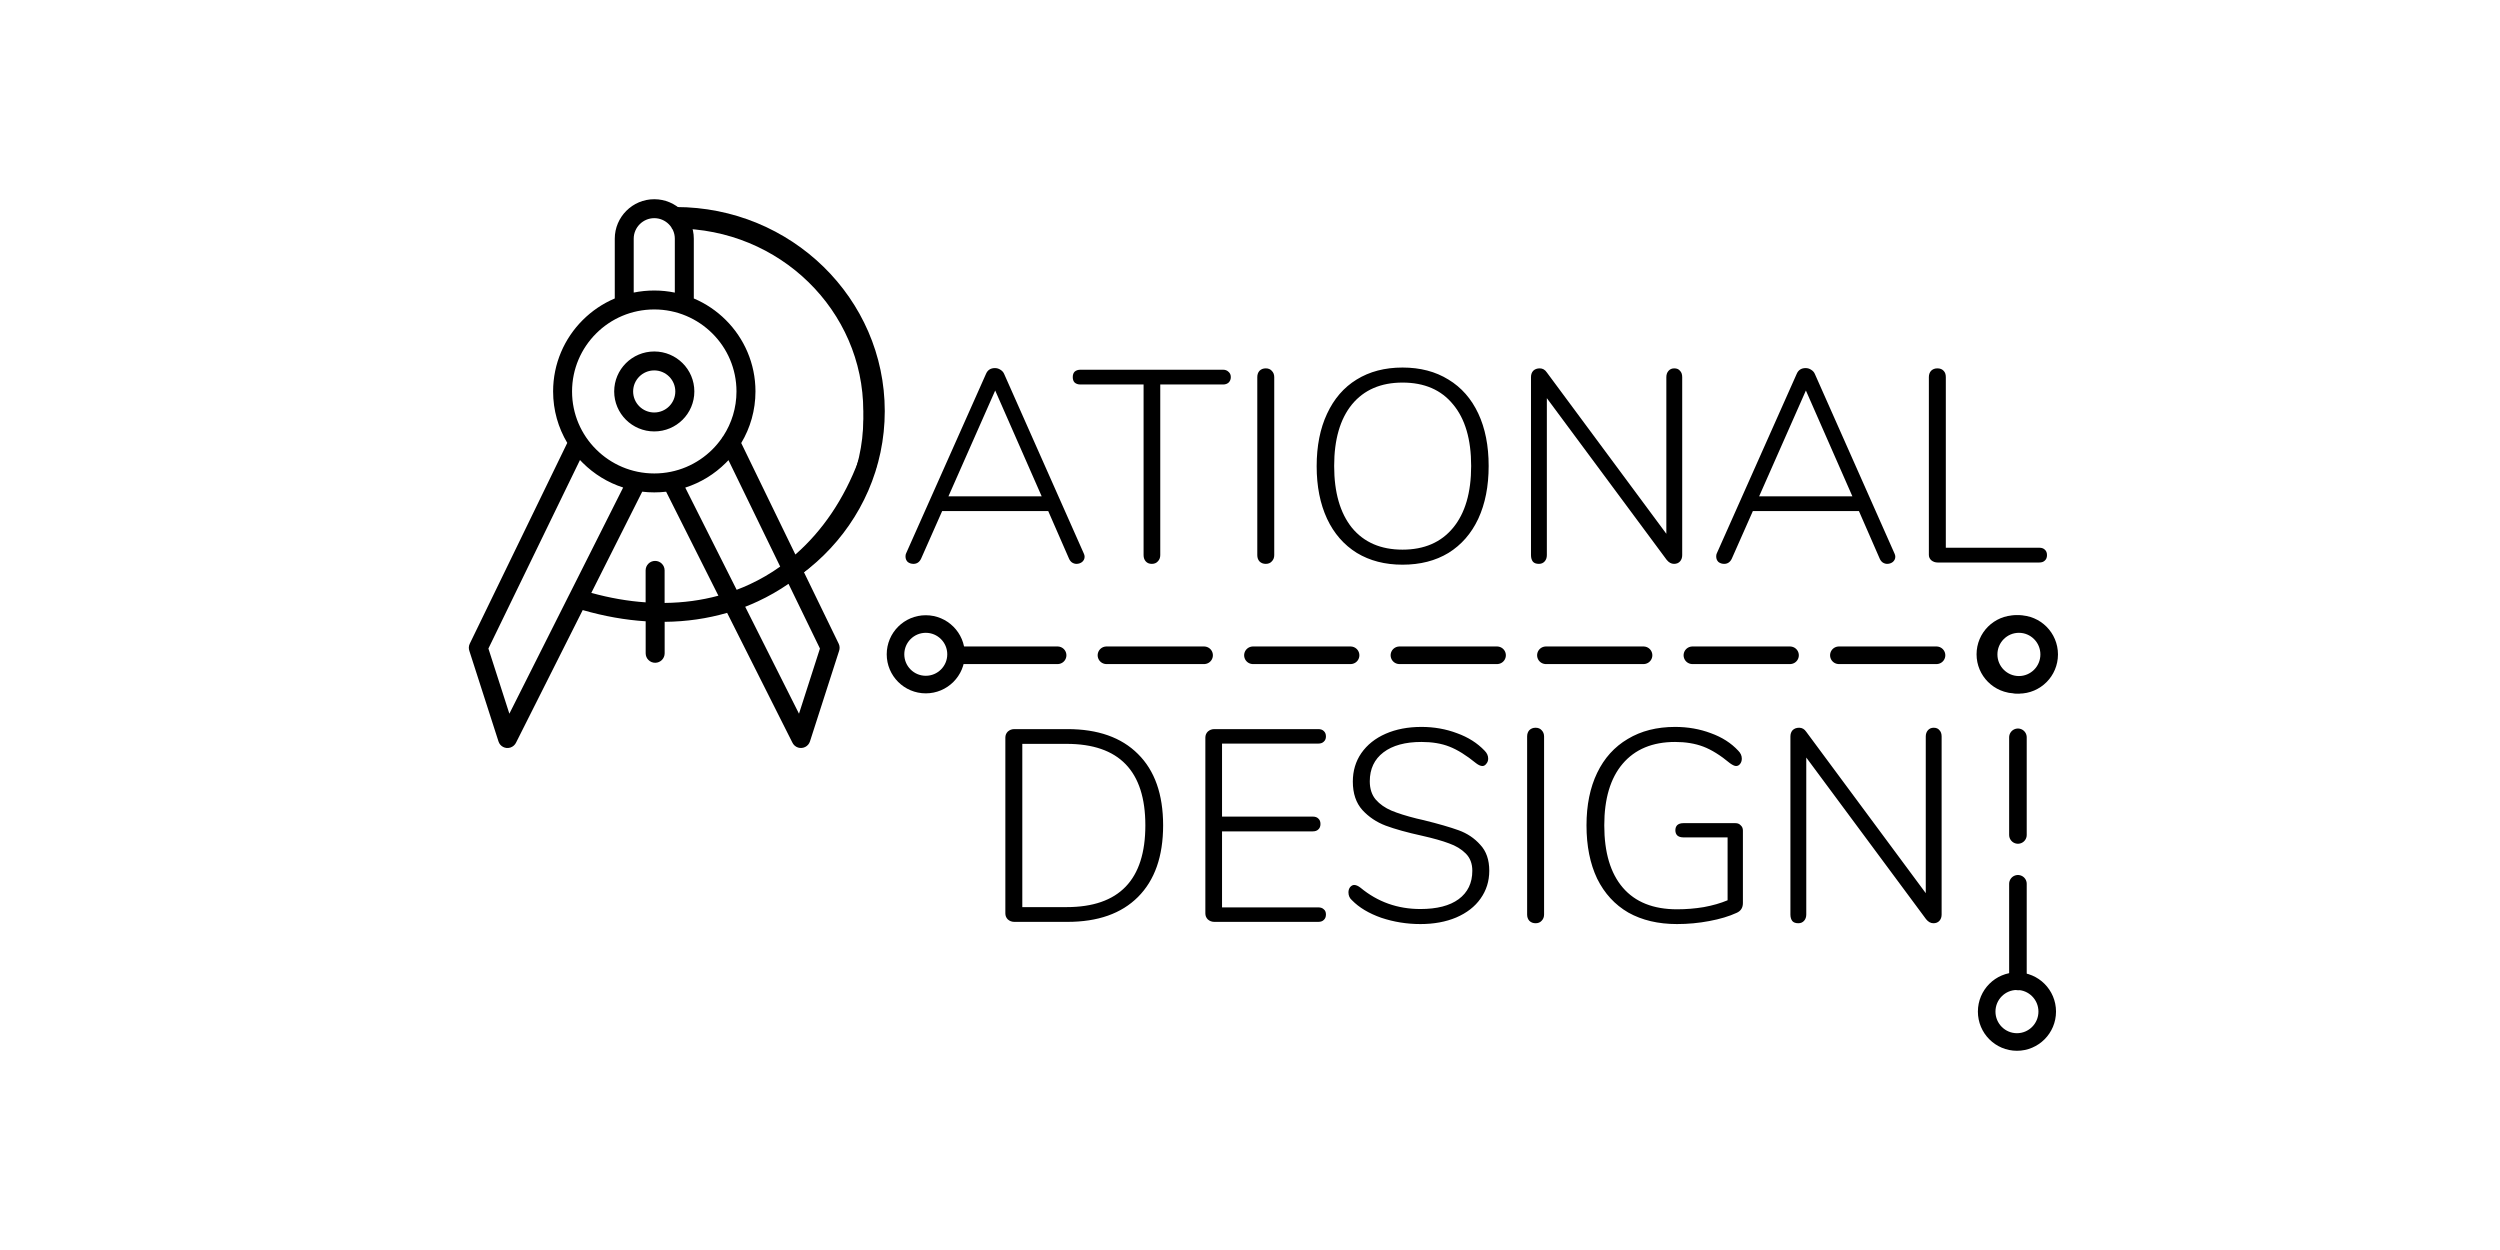
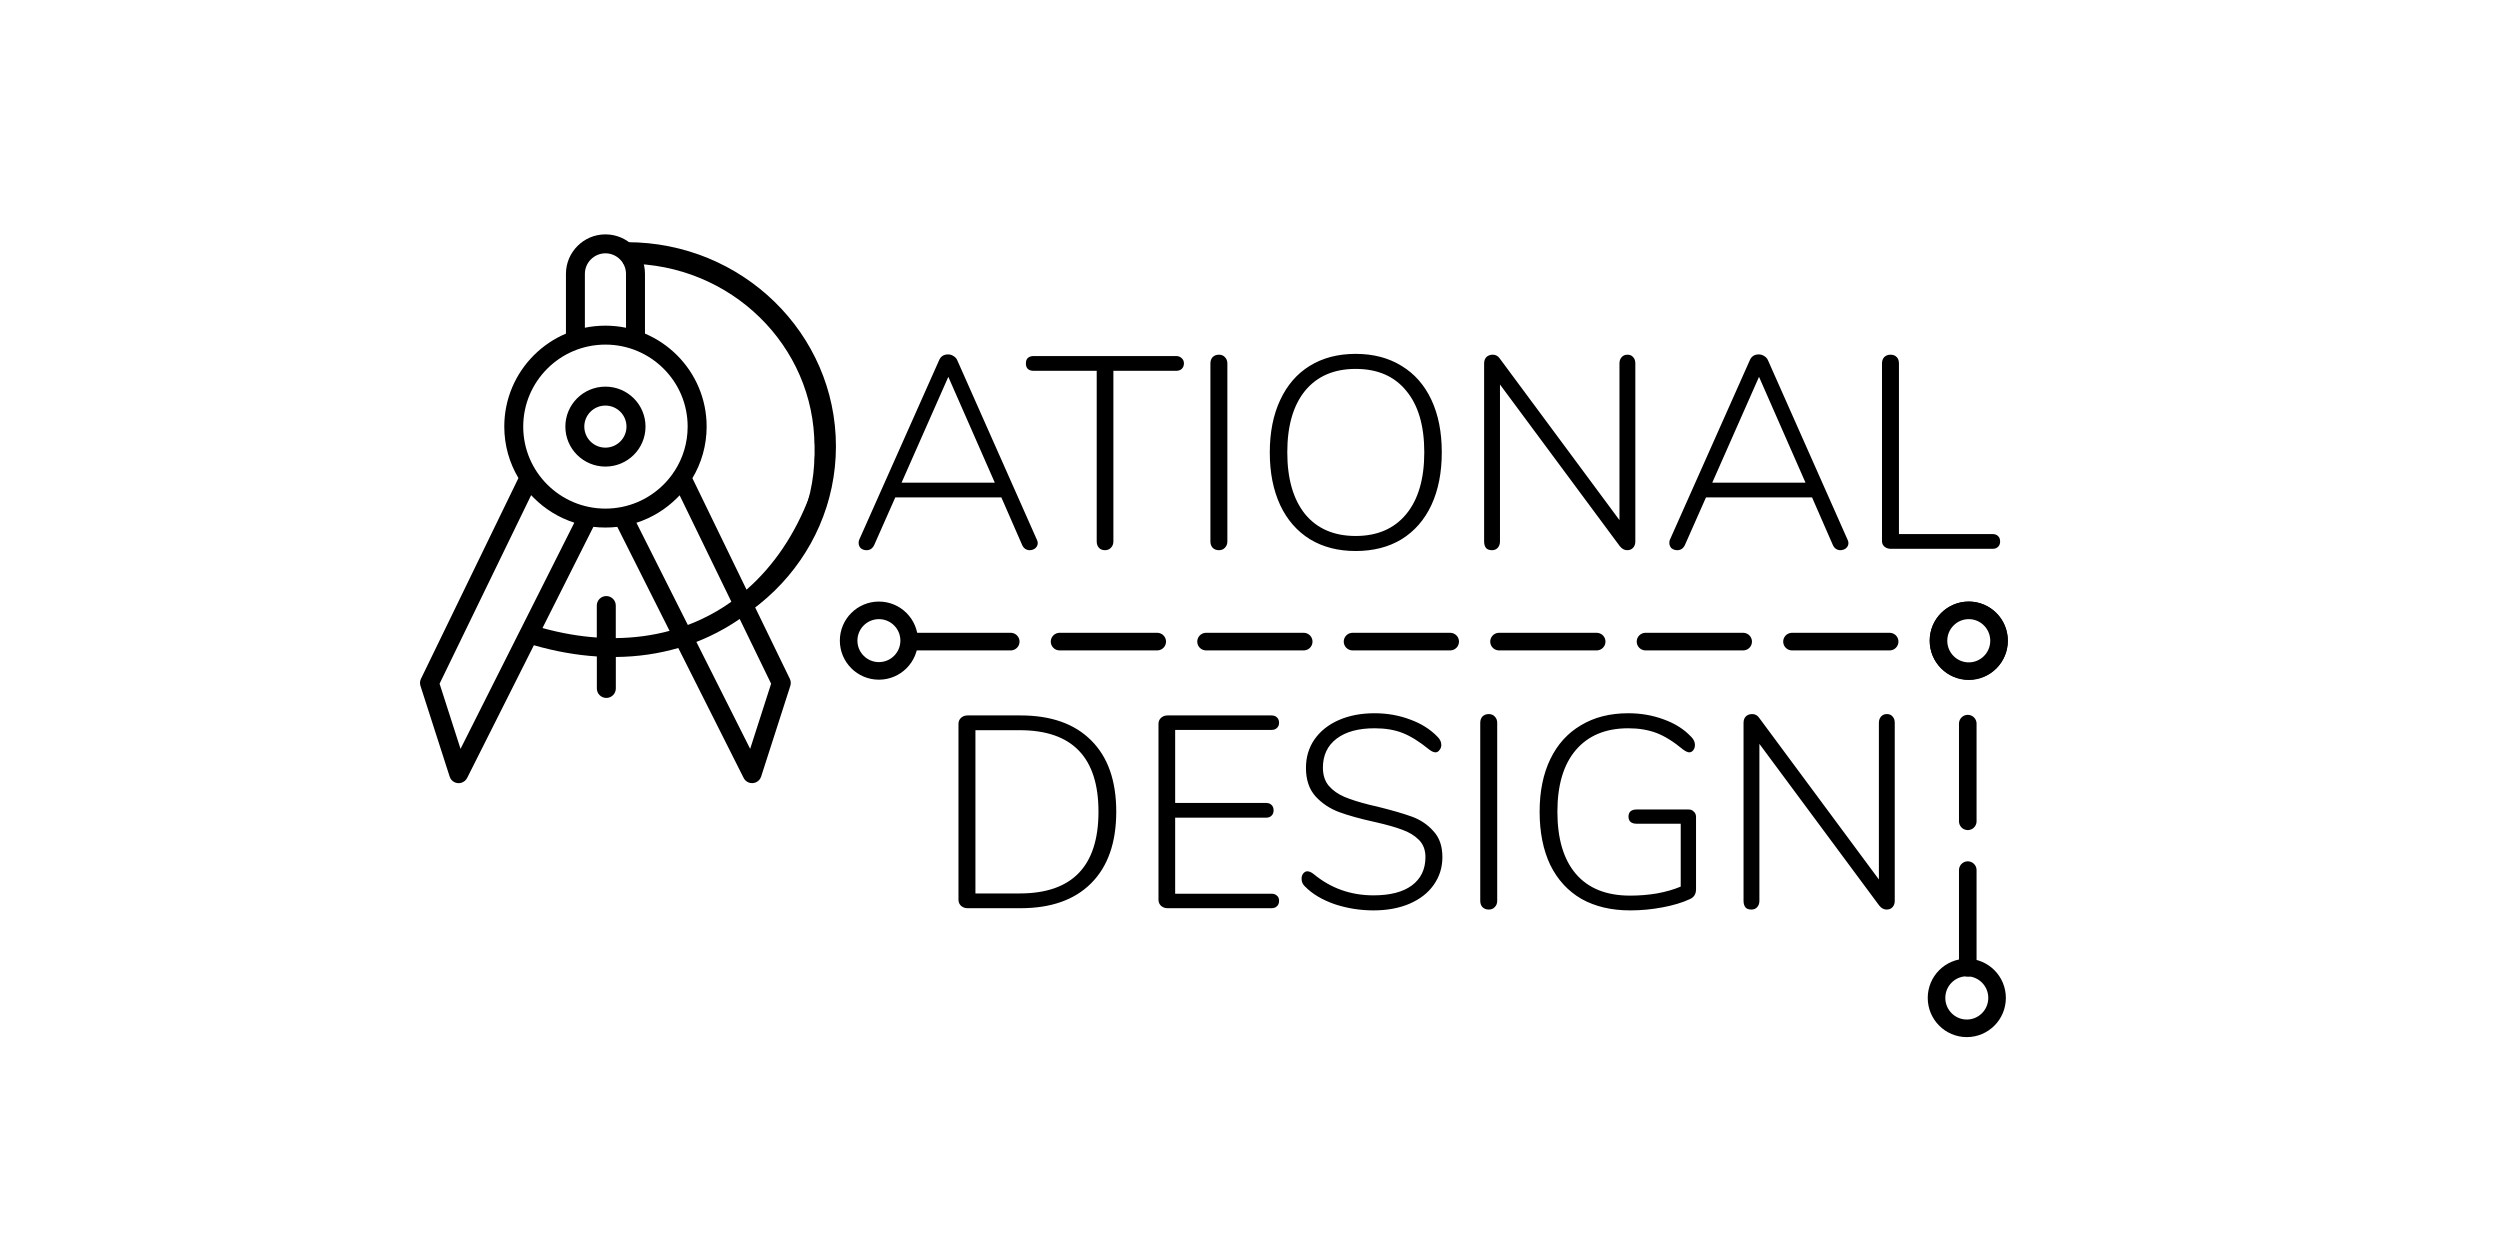
<svg xmlns="http://www.w3.org/2000/svg" width="1280" height="640" viewBox="0 0 1280 640" fill="none">
  <rect width="1280" height="640" fill="white" />
-   <path d="M447.5 210.5C447.5 265.054 402.18 309.5 346 309.5C289.82 309.5 244.5 265.054 244.5 210.5C244.5 155.946 289.82 111.5 346 111.5C402.18 111.5 447.5 155.946 447.5 210.5Z" stroke="black" stroke-width="11" />
-   <rect x="239" y="102" width="105" height="213" fill="white" />
-   <path d="M437.5 214.5C437.5 265.422 391.402 307.5 333.5 307.5C275.598 307.5 229.5 265.422 229.5 214.5C229.5 163.578 275.598 121.5 333.5 121.5C391.402 121.5 437.5 163.578 437.5 214.5Z" fill="white" stroke="white" stroke-width="9" />
-   <path d="M334.985 148.742C338.584 148.742 342.115 149.108 345.508 149.817V122.192C345.508 119.311 344.316 116.681 342.413 114.783C340.51 112.885 337.873 111.696 334.985 111.696C332.096 111.696 329.459 112.885 327.556 114.783C325.653 116.681 324.461 119.311 324.461 122.192V149.794C327.854 149.108 331.362 148.742 334.985 148.742ZM330.56 292.032C330.56 289.356 332.738 287.184 335.42 287.184C338.103 287.184 340.281 289.356 340.281 292.032V308.702C349.91 308.611 359.104 307.353 367.816 304.998L341.06 251.761C339.066 251.99 337.025 252.105 334.985 252.105C332.898 252.105 330.835 251.99 328.817 251.739L302.75 303.557C312.287 306.187 321.572 307.788 330.56 308.405V292.032ZM340.304 318.376V334.497C340.304 337.173 338.126 339.345 335.443 339.345C332.761 339.345 330.583 337.173 330.583 334.497V318.101C320.174 317.438 309.398 315.54 298.348 312.361L264.279 380.096C263.728 381.308 262.697 382.291 261.321 382.748C258.776 383.572 256.025 382.177 255.223 379.616L240.32 333.285C239.908 332.096 239.93 330.77 240.527 329.558L290.438 226.767C285.83 219.038 283.193 210.028 283.193 200.4C283.193 186.131 288.994 173.21 298.371 163.858C303.048 159.192 308.596 155.419 314.763 152.812V122.192C314.763 116.635 317.033 111.582 320.701 107.923C324.347 104.264 329.413 102 334.985 102C340.556 102 345.623 104.264 349.291 107.923C352.959 111.582 355.229 116.635 355.229 122.192V152.812C361.396 155.419 366.944 159.192 371.622 163.858C380.999 173.21 386.799 186.131 386.799 200.4C386.799 210.051 384.14 219.106 379.508 226.836L407.227 283.914C421.052 271.839 432.125 255.603 439.599 235.777C440.539 233.284 443.336 232.004 445.835 232.941C448.334 233.879 449.618 236.669 448.678 239.161C440.264 261.503 427.563 279.66 411.606 292.924L429.397 329.558C429.993 330.77 430.016 332.119 429.603 333.285L414.701 379.616C413.875 382.154 411.147 383.549 408.602 382.748C407.227 382.314 406.195 381.308 405.645 380.096L372.286 313.779C362.176 316.706 351.492 318.284 340.304 318.376ZM291.332 304.701C291.424 304.495 291.516 304.289 291.653 304.083L319.051 249.612C311.141 247.074 304.079 242.683 298.348 236.966C297.866 236.486 297.408 236.006 296.949 235.525L250.064 332.05L260.794 365.415L291.332 304.701ZM377.17 301.979C379.462 301.11 381.732 300.173 383.956 299.121C389.39 296.582 394.571 293.587 399.455 290.088L372.974 235.594C372.539 236.074 372.08 236.532 371.622 236.989C365.867 242.729 358.783 247.119 350.85 249.658L377.17 301.979ZM403.719 298.915C398.744 302.345 393.517 305.341 388.06 307.879C385.928 308.885 383.75 309.8 381.549 310.669L409.084 365.415L419.813 332.05L403.719 298.915ZM369.558 224.366C369.764 223.954 370.017 223.565 370.338 223.222C374.602 216.659 377.078 208.839 377.078 200.423C377.078 188.829 372.378 178.333 364.744 170.741C357.132 163.149 346.608 158.438 334.985 158.438C323.361 158.438 312.837 163.126 305.226 170.741C297.614 178.333 292.891 188.829 292.891 200.423C292.891 212.017 297.591 222.514 305.226 230.106C312.837 237.698 323.361 242.409 334.985 242.409C346.608 242.409 357.132 237.698 364.744 230.106C366.509 228.345 368.114 226.424 369.558 224.366ZM334.985 179.956C340.648 179.956 345.783 182.243 349.497 185.948C353.211 189.652 355.504 194.775 355.504 200.423C355.504 206.072 353.211 211.194 349.497 214.899C345.783 218.603 340.648 220.89 334.985 220.89C329.322 220.89 324.186 218.603 320.472 214.899C316.758 211.194 314.465 206.072 314.465 200.423C314.465 194.775 316.758 189.652 320.472 185.948C324.186 182.243 329.322 179.956 334.985 179.956ZM342.596 192.808C340.648 190.864 337.942 189.652 334.962 189.652C331.981 189.652 329.276 190.864 327.327 192.808C325.378 194.752 324.163 197.45 324.163 200.423C324.163 203.396 325.378 206.094 327.327 208.038C329.276 209.982 331.981 211.194 334.962 211.194C337.942 211.194 340.648 209.982 342.596 208.038C344.545 206.094 345.76 203.396 345.76 200.423C345.76 197.45 344.545 194.752 342.596 192.808Z" fill="black" />
-   <circle cx="474" cy="335" r="15.5" fill="white" stroke="black" stroke-width="9" />
-   <circle cx="1032" cy="335" r="15.5" fill="white" stroke="black" stroke-width="9" />
-   <line x1="491.5" y1="335.5" x2="1013.5" y2="335.5" stroke="black" stroke-width="9" stroke-linecap="round" stroke-linejoin="round" stroke-dasharray="50 25" />
-   <path d="M1032.68 502.365C1041.22 502.365 1048.18 509.321 1048.18 517.933C1048.18 526.545 1041.22 533.5 1032.68 533.5C1024.13 533.5 1017.18 526.545 1017.18 517.933C1017.18 509.321 1024.13 502.365 1032.68 502.365Z" fill="white" stroke="black" stroke-width="9" />
-   <path d="M1033.68 319.5C1042.23 319.5 1049.18 326.455 1049.18 335.067C1049.18 343.679 1042.23 350.635 1033.68 350.635C1025.14 350.635 1018.18 343.679 1018.18 335.067C1018.18 326.455 1025.14 319.5 1033.68 319.5Z" fill="white" stroke="black" stroke-width="9" />
-   <line x1="1033.18" y1="502.5" x2="1033.18" y2="353.5" stroke="black" stroke-width="9" stroke-linecap="round" stroke-linejoin="round" stroke-dasharray="50 25" />
-   <path d="M554.9 283.38C555.18 283.94 555.32 284.5 555.32 285.06C555.32 286.087 554.9 286.973 554.06 287.72C553.22 288.373 552.24 288.7 551.12 288.7C550.373 288.7 549.627 288.467 548.88 288C548.227 287.533 547.713 286.88 547.34 286.04L536.7 261.68H482.38L471.6 286.04C470.76 287.813 469.453 288.7 467.68 288.7C466.56 288.7 465.58 288.373 464.74 287.72C463.993 286.973 463.62 286.04 463.62 284.92C463.62 284.267 463.713 283.753 463.9 283.38L504.78 191.54C505.62 189.487 507.16 188.46 509.4 188.46C510.427 188.46 511.36 188.74 512.2 189.3C513.133 189.86 513.787 190.607 514.16 191.54L554.9 283.38ZM485.6 254.12H533.34L509.54 199.94L485.6 254.12ZM589.714 288.7C588.407 288.7 587.381 288.28 586.634 287.44C585.887 286.6 585.514 285.527 585.514 284.22V196.86H553.174C551.961 196.86 550.981 196.533 550.234 195.88C549.581 195.227 549.254 194.293 549.254 193.08C549.254 191.867 549.581 190.933 550.234 190.28C550.981 189.627 551.961 189.3 553.174 189.3H626.254C627.374 189.3 628.307 189.673 629.054 190.42C629.801 191.073 630.174 191.96 630.174 193.08C630.174 194.2 629.801 195.133 629.054 195.88C628.307 196.533 627.374 196.86 626.254 196.86H594.054V284.22C594.054 285.527 593.634 286.6 592.794 287.44C592.047 288.28 591.021 288.7 589.714 288.7ZM648.072 288.7C646.766 288.7 645.692 288.28 644.852 287.44C644.106 286.6 643.732 285.527 643.732 284.22V193.08C643.732 191.773 644.106 190.7 644.852 189.86C645.692 189.02 646.766 188.6 648.072 188.6C649.379 188.6 650.406 189.02 651.152 189.86C651.992 190.7 652.412 191.773 652.412 193.08V284.22C652.412 285.527 651.992 286.6 651.152 287.44C650.406 288.28 649.379 288.7 648.072 288.7ZM718.092 289.12C709.132 289.12 701.339 287.113 694.712 283.1C688.085 278.993 682.999 273.16 679.452 265.6C675.905 257.947 674.132 248.987 674.132 238.72C674.132 228.36 675.905 219.4 679.452 211.84C682.999 204.187 688.039 198.353 694.572 194.34C701.199 190.233 709.039 188.18 718.092 188.18C727.145 188.18 734.985 190.233 741.612 194.34C748.239 198.353 753.325 204.14 756.872 211.7C760.419 219.26 762.192 228.22 762.192 238.58C762.192 248.94 760.419 257.947 756.872 265.6C753.325 273.16 748.239 278.993 741.612 283.1C734.985 287.113 727.145 289.12 718.092 289.12ZM718.092 281.42C729.199 281.42 737.832 277.687 743.992 270.22C750.152 262.753 753.232 252.207 753.232 238.58C753.232 224.953 750.152 214.453 743.992 207.08C737.925 199.613 729.292 195.88 718.092 195.88C706.985 195.88 698.352 199.613 692.192 207.08C686.125 214.547 683.092 225.047 683.092 238.58C683.092 252.113 686.125 262.66 692.192 270.22C698.352 277.687 706.985 281.42 718.092 281.42ZM857.229 188.6C858.536 188.6 859.516 189.02 860.169 189.86C860.916 190.607 861.289 191.68 861.289 193.08V284.22C861.289 285.527 860.916 286.6 860.169 287.44C859.422 288.28 858.396 288.7 857.089 288.7C855.689 288.7 854.429 288 853.309 286.6L791.989 203.86V284.22C791.989 285.527 791.616 286.6 790.869 287.44C790.122 288.28 789.142 288.7 787.929 288.7C786.529 288.7 785.502 288.327 784.849 287.58C784.196 286.74 783.869 285.62 783.869 284.22V193.08C783.869 191.773 784.242 190.7 784.989 189.86C785.829 189.02 786.949 188.6 788.349 188.6C789.842 188.6 791.056 189.3 791.989 190.7L853.169 273.3V193.08C853.169 191.773 853.542 190.7 854.289 189.86C855.036 189.02 856.016 188.6 857.229 188.6ZM969.978 283.38C970.258 283.94 970.398 284.5 970.398 285.06C970.398 286.087 969.978 286.973 969.138 287.72C968.298 288.373 967.318 288.7 966.198 288.7C965.451 288.7 964.705 288.467 963.958 288C963.305 287.533 962.791 286.88 962.418 286.04L951.778 261.68H897.458L886.678 286.04C885.838 287.813 884.531 288.7 882.758 288.7C881.638 288.7 880.658 288.373 879.818 287.72C879.071 286.973 878.698 286.04 878.698 284.92C878.698 284.267 878.791 283.753 878.978 283.38L919.858 191.54C920.698 189.487 922.238 188.46 924.478 188.46C925.505 188.46 926.438 188.74 927.278 189.3C928.211 189.86 928.865 190.607 929.238 191.54L969.978 283.38ZM900.678 254.12H948.418L924.618 199.94L900.678 254.12ZM992.06 288C990.847 288 989.773 287.627 988.84 286.88C988 286.133 987.58 285.2 987.58 284.08V193.08C987.58 191.773 987.953 190.7 988.7 189.86C989.54 189.02 990.613 188.6 991.92 188.6C993.32 188.6 994.393 189.02 995.14 189.86C995.887 190.607 996.26 191.68 996.26 193.08V280.44H1044.14C1045.35 280.44 1046.29 280.767 1046.94 281.42C1047.69 282.073 1048.06 283.007 1048.06 284.22C1048.06 285.433 1047.69 286.367 1046.94 287.02C1046.29 287.673 1045.35 288 1044.14 288H992.06Z" fill="black" />
-   <path d="M519.36 472C518.053 472 516.933 471.58 516 470.74C515.16 469.9 514.74 468.873 514.74 467.66V377.64C514.74 376.427 515.16 375.4 516 374.56C516.933 373.72 518.053 373.3 519.36 373.3H546.52C562.107 373.3 574.147 377.547 582.64 386.04C591.227 394.533 595.52 406.713 595.52 422.58C595.52 438.447 591.227 450.673 582.64 459.26C574.147 467.753 562.107 472 546.52 472H519.36ZM546.1 464.44C572.98 464.44 586.42 450.487 586.42 422.58C586.42 394.767 572.98 380.86 546.1 380.86H523.42V464.44H546.1ZM621.762 472C620.456 472 619.336 471.58 618.402 470.74C617.562 469.9 617.142 468.873 617.142 467.66V377.64C617.142 376.427 617.562 375.4 618.402 374.56C619.336 373.72 620.456 373.3 621.762 373.3H674.962C676.176 373.3 677.109 373.627 677.762 374.28C678.509 374.933 678.882 375.867 678.882 377.08C678.882 378.2 678.509 379.087 677.762 379.74C677.109 380.393 676.176 380.72 674.962 380.72H625.682V418.1H672.162C673.376 418.1 674.309 418.427 674.962 419.08C675.709 419.733 676.082 420.667 676.082 421.88C676.082 423.093 675.709 424.027 674.962 424.68C674.309 425.333 673.376 425.66 672.162 425.66H625.682V464.58H674.962C676.176 464.58 677.109 464.907 677.762 465.56C678.509 466.12 678.882 467.007 678.882 468.22C678.882 469.433 678.509 470.367 677.762 471.02C677.109 471.673 676.176 472 674.962 472H621.762ZM727.229 473.12C720.323 473.12 713.649 472.047 707.209 469.9C700.863 467.66 695.869 464.673 692.229 460.94C691.016 459.913 690.409 458.56 690.409 456.88C690.409 455.853 690.689 454.967 691.249 454.22C691.903 453.473 692.603 453.1 693.349 453.1C694.283 453.1 695.356 453.567 696.569 454.5C705.343 461.78 715.563 465.42 727.229 465.42C735.723 465.42 742.256 463.74 746.829 460.38C751.496 456.927 753.829 452.073 753.829 445.82C753.829 442.18 752.709 439.24 750.469 437C748.229 434.76 745.383 433.033 741.929 431.82C738.476 430.513 733.856 429.207 728.069 427.9C720.416 426.22 714.209 424.493 709.449 422.72C704.783 420.947 700.816 418.287 697.549 414.74C694.283 411.1 692.649 406.247 692.649 400.18C692.649 394.673 694.096 389.82 696.989 385.62C699.976 381.327 704.129 378.013 709.449 375.68C714.769 373.347 720.883 372.18 727.789 372.18C734.229 372.18 740.296 373.253 745.989 375.4C751.683 377.453 756.396 380.44 760.129 384.36C761.343 385.573 761.949 386.927 761.949 388.42C761.949 389.447 761.623 390.333 760.969 391.08C760.409 391.827 759.756 392.2 759.009 392.2C758.076 392.2 757.003 391.733 755.789 390.8C750.749 386.693 746.176 383.847 742.069 382.26C738.056 380.673 733.296 379.88 727.789 379.88C719.483 379.88 712.996 381.653 708.329 385.2C703.663 388.747 701.329 393.693 701.329 400.04C701.329 403.867 702.356 406.993 704.409 409.42C706.463 411.753 709.123 413.62 712.389 415.02C715.749 416.42 720.043 417.773 725.269 419.08L728.909 419.92C736.469 421.787 742.443 423.513 746.829 425.1C751.216 426.687 754.903 429.16 757.889 432.52C760.969 435.787 762.509 440.22 762.509 445.82C762.509 451.14 761.016 455.9 758.029 460.1C755.136 464.207 750.983 467.427 745.569 469.76C740.249 472 734.136 473.12 727.229 473.12ZM786.228 472.7C784.922 472.7 783.848 472.28 783.008 471.44C782.262 470.6 781.888 469.527 781.888 468.22V377.08C781.888 375.773 782.262 374.7 783.008 373.86C783.848 373.02 784.922 372.6 786.228 372.6C787.535 372.6 788.562 373.02 789.308 373.86C790.148 374.7 790.568 375.773 790.568 377.08V468.22C790.568 469.527 790.148 470.6 789.308 471.44C788.562 472.28 787.535 472.7 786.228 472.7ZM888.588 421.46C889.708 421.46 890.595 421.833 891.248 422.58C891.995 423.233 892.368 424.12 892.368 425.24V462.34C892.368 464.767 891.295 466.447 889.148 467.38C885.321 469.153 880.655 470.553 875.148 471.58C869.735 472.607 864.228 473.12 858.628 473.12C849.015 473.12 840.708 471.16 833.708 467.24C826.801 463.227 821.481 457.44 817.748 449.88C814.108 442.227 812.288 433.127 812.288 422.58C812.288 412.22 814.108 403.26 817.748 395.7C821.388 388.14 826.615 382.353 833.428 378.34C840.241 374.233 848.315 372.18 857.648 372.18C864.181 372.18 870.295 373.253 875.988 375.4C881.681 377.453 886.348 380.44 889.988 384.36C891.201 385.573 891.808 386.927 891.808 388.42C891.808 389.447 891.528 390.333 890.968 391.08C890.408 391.827 889.708 392.2 888.868 392.2C888.121 392.2 887.095 391.733 885.788 390.8C880.841 386.693 876.268 383.847 872.068 382.26C867.868 380.673 863.061 379.88 857.648 379.88C846.075 379.88 837.115 383.613 830.768 391.08C824.515 398.453 821.388 408.953 821.388 422.58C821.388 436.487 824.561 447.127 830.908 454.5C837.255 461.873 846.495 465.56 858.628 465.56C863.295 465.56 867.868 465.187 872.348 464.44C876.921 463.6 880.981 462.433 884.528 460.94V428.74H861.848C860.541 428.74 859.515 428.413 858.768 427.76C858.115 427.107 857.788 426.22 857.788 425.1C857.788 423.98 858.115 423.093 858.768 422.44C859.515 421.787 860.541 421.46 861.848 421.46H888.588ZM990.053 372.6C991.36 372.6 992.34 373.02 992.993 373.86C993.74 374.607 994.113 375.68 994.113 377.08V468.22C994.113 469.527 993.74 470.6 992.993 471.44C992.246 472.28 991.22 472.7 989.913 472.7C988.513 472.7 987.253 472 986.133 470.6L924.813 387.86V468.22C924.813 469.527 924.44 470.6 923.693 471.44C922.946 472.28 921.966 472.7 920.753 472.7C919.353 472.7 918.326 472.327 917.673 471.58C917.02 470.74 916.693 469.62 916.693 468.22V377.08C916.693 375.773 917.066 374.7 917.813 373.86C918.653 373.02 919.773 372.6 921.173 372.6C922.666 372.6 923.88 373.3 924.813 374.7L985.993 457.3V377.08C985.993 375.773 986.366 374.7 987.113 373.86C987.86 373.02 988.84 372.6 990.053 372.6Z" fill="black" />
+   <path d="M422.5 228.5C422.5 283.054 377.18 327.5 321 327.5C264.82 327.5 219.5 283.054 219.5 228.5C219.5 173.946 264.82 129.5 321 129.5C377.18 129.5 422.5 173.946 422.5 228.5Z" stroke="black" stroke-width="11" />
+   <rect x="214" y="120" width="105" height="213" fill="white" />
+   <path d="M412.5 232.5C412.5 283.422 366.402 325.5 308.5 325.5C250.598 325.5 204.5 283.422 204.5 232.5C204.5 181.578 250.598 139.5 308.5 139.5C366.402 139.5 412.5 181.578 412.5 232.5Z" fill="white" stroke="white" stroke-width="9" />
+   <path d="M309.985 166.742C313.584 166.742 317.115 167.108 320.508 167.817V140.192C320.508 137.311 319.316 134.681 317.413 132.783C315.51 130.885 312.873 129.696 309.985 129.696C307.096 129.696 304.459 130.885 302.556 132.783C300.653 134.681 299.461 137.311 299.461 140.192V167.794C302.854 167.108 306.362 166.742 309.985 166.742ZM305.56 310.032C305.56 307.356 307.738 305.184 310.42 305.184C313.103 305.184 315.281 307.356 315.281 310.032V326.702C324.91 326.611 334.104 325.353 342.816 322.998L316.06 269.761C314.066 269.99 312.025 270.105 309.985 270.105C307.898 270.105 305.835 269.99 303.817 269.739L277.75 321.557C287.287 324.187 296.572 325.788 305.56 326.405V310.032ZM315.304 336.376V352.497C315.304 355.173 313.126 357.345 310.443 357.345C307.761 357.345 305.583 355.173 305.583 352.497V336.101C295.174 335.438 284.398 333.54 273.348 330.361L239.279 398.096C238.728 399.308 237.697 400.291 236.321 400.748C233.776 401.572 231.025 400.177 230.223 397.616L215.32 351.285C214.908 350.096 214.93 348.77 215.527 347.558L265.438 244.767C260.83 237.038 258.193 228.028 258.193 218.4C258.193 204.131 263.994 191.21 273.371 181.858C278.048 177.192 283.596 173.419 289.763 170.812V140.192C289.763 134.635 292.033 129.582 295.701 125.923C299.347 122.264 304.413 120 309.985 120C315.556 120 320.623 122.264 324.291 125.923C327.959 129.582 330.229 134.635 330.229 140.192V170.812C336.396 173.419 341.944 177.192 346.622 181.858C355.999 191.21 361.799 204.131 361.799 218.4C361.799 228.051 359.14 237.106 354.508 244.836L382.227 301.914C396.052 289.839 407.125 273.603 414.599 253.777C415.539 251.284 418.336 250.004 420.835 250.941C423.334 251.879 424.618 254.669 423.678 257.161C415.264 279.503 402.563 297.66 386.606 310.924L404.397 347.558C404.993 348.77 405.016 350.119 404.603 351.285L389.701 397.616C388.875 400.154 386.147 401.549 383.602 400.748C382.227 400.314 381.195 399.308 380.645 398.096L347.286 331.779C337.176 334.706 326.492 336.284 315.304 336.376ZM266.332 322.701C266.424 322.495 266.516 322.289 266.653 322.083L294.051 267.612C286.141 265.074 279.079 260.683 273.348 254.966C272.866 254.486 272.408 254.006 271.949 253.525L225.064 350.05L235.794 383.415L266.332 322.701ZM352.17 319.979C354.462 319.11 356.732 318.173 358.956 317.121C364.39 314.582 369.571 311.587 374.455 308.088L347.974 253.594C347.539 254.074 347.08 254.532 346.622 254.989C340.867 260.729 333.783 265.119 325.85 267.658L352.17 319.979ZM378.719 316.915C373.744 320.345 368.517 323.341 363.06 325.879C360.928 326.885 358.75 327.8 356.549 328.669L384.084 383.415L394.813 350.05L378.719 316.915ZM344.558 242.366C344.764 241.954 345.017 241.565 345.338 241.222C349.602 234.659 352.078 226.839 352.078 218.423C352.078 206.829 347.378 196.333 339.744 188.741C332.132 181.149 321.608 176.438 309.985 176.438C298.361 176.438 287.837 181.126 280.226 188.741C272.614 196.333 267.891 206.829 267.891 218.423C267.891 230.017 272.591 240.514 280.226 248.106C287.837 255.698 298.361 260.409 309.985 260.409C321.608 260.409 332.132 255.698 339.744 248.106C341.509 246.345 343.114 244.424 344.558 242.366ZM309.985 197.956C315.648 197.956 320.783 200.243 324.497 203.948C328.211 207.652 330.504 212.775 330.504 218.423C330.504 224.072 328.211 229.194 324.497 232.899C320.783 236.603 315.648 238.89 309.985 238.89C304.322 238.89 299.186 236.603 295.472 232.899C291.758 229.194 289.465 224.072 289.465 218.423C289.465 212.775 291.758 207.652 295.472 203.948C299.186 200.243 304.322 197.956 309.985 197.956ZM317.596 210.808C315.648 208.864 312.942 207.652 309.962 207.652C306.981 207.652 304.276 208.864 302.327 210.808C300.378 212.752 299.163 215.45 299.163 218.423C299.163 221.396 300.378 224.094 302.327 226.038C304.276 227.982 306.981 229.194 309.962 229.194C312.942 229.194 315.648 227.982 317.596 226.038C319.545 224.094 320.76 221.396 320.76 218.423C320.76 215.45 319.545 212.752 317.596 210.808Z" fill="black" />
+   <circle cx="450" cy="328" r="15.5" fill="white" stroke="black" stroke-width="9" />
+   <circle cx="1008" cy="328" r="15.5" fill="white" stroke="black" stroke-width="9" />
+   <line x1="467.5" y1="328.5" x2="989.5" y2="328.5" stroke="black" stroke-width="9" stroke-linecap="round" stroke-linejoin="round" stroke-dasharray="50 25" />
+   <path d="M1007 495.365C1015.55 495.365 1022.5 502.321 1022.5 510.933C1022.5 519.545 1015.55 526.5 1007 526.5C998.454 526.5 991.5 519.545 991.5 510.933C991.5 502.321 998.454 495.365 1007 495.365Z" fill="white" stroke="black" stroke-width="9" />
+   <path d="M1008.01 312.5C1016.55 312.5 1023.51 319.455 1023.51 328.067C1023.51 336.679 1016.55 343.635 1008.01 343.635C999.462 343.635 992.508 336.679 992.508 328.067C992.508 319.455 999.462 312.5 1008.01 312.5Z" fill="white" stroke="black" stroke-width="9" />
+   <line x1="1007.5" y1="495.5" x2="1007.5" y2="346.5" stroke="black" stroke-width="9" stroke-linecap="round" stroke-linejoin="round" stroke-dasharray="50 25" />
+   <path d="M530.9 276.38C531.18 276.94 531.32 277.5 531.32 278.06C531.32 279.087 530.9 279.973 530.06 280.72C529.22 281.373 528.24 281.7 527.12 281.7C526.373 281.7 525.627 281.467 524.88 281C524.227 280.533 523.713 279.88 523.34 279.04L512.7 254.68H458.38L447.6 279.04C446.76 280.813 445.453 281.7 443.68 281.7C442.56 281.7 441.58 281.373 440.74 280.72C439.993 279.973 439.62 279.04 439.62 277.92C439.62 277.267 439.713 276.753 439.9 276.38L480.78 184.54C481.62 182.487 483.16 181.46 485.4 181.46C486.427 181.46 487.36 181.74 488.2 182.3C489.133 182.86 489.787 183.607 490.16 184.54L530.9 276.38ZM461.6 247.12H509.34L485.54 192.94L461.6 247.12ZM565.714 281.7C564.407 281.7 563.381 281.28 562.634 280.44C561.887 279.6 561.514 278.527 561.514 277.22V189.86H529.174C527.961 189.86 526.981 189.533 526.234 188.88C525.581 188.227 525.254 187.293 525.254 186.08C525.254 184.867 525.581 183.933 526.234 183.28C526.981 182.627 527.961 182.3 529.174 182.3H602.254C603.374 182.3 604.307 182.673 605.054 183.42C605.801 184.073 606.174 184.96 606.174 186.08C606.174 187.2 605.801 188.133 605.054 188.88C604.307 189.533 603.374 189.86 602.254 189.86H570.054V277.22C570.054 278.527 569.634 279.6 568.794 280.44C568.047 281.28 567.021 281.7 565.714 281.7ZM624.072 281.7C622.766 281.7 621.692 281.28 620.852 280.44C620.106 279.6 619.732 278.527 619.732 277.22V186.08C619.732 184.773 620.106 183.7 620.852 182.86C621.692 182.02 622.766 181.6 624.072 181.6C625.379 181.6 626.406 182.02 627.152 182.86C627.992 183.7 628.412 184.773 628.412 186.08V277.22C628.412 278.527 627.992 279.6 627.152 280.44C626.406 281.28 625.379 281.7 624.072 281.7ZM694.092 282.12C685.132 282.12 677.339 280.113 670.712 276.1C664.085 271.993 658.999 266.16 655.452 258.6C651.905 250.947 650.132 241.987 650.132 231.72C650.132 221.36 651.905 212.4 655.452 204.84C658.999 197.187 664.039 191.353 670.572 187.34C677.199 183.233 685.039 181.18 694.092 181.18C703.145 181.18 710.985 183.233 717.612 187.34C724.239 191.353 729.325 197.14 732.872 204.7C736.419 212.26 738.192 221.22 738.192 231.58C738.192 241.94 736.419 250.947 732.872 258.6C729.325 266.16 724.239 271.993 717.612 276.1C710.985 280.113 703.145 282.12 694.092 282.12ZM694.092 274.42C705.199 274.42 713.832 270.687 719.992 263.22C726.152 255.753 729.232 245.207 729.232 231.58C729.232 217.953 726.152 207.453 719.992 200.08C713.925 192.613 705.292 188.88 694.092 188.88C682.985 188.88 674.352 192.613 668.192 200.08C662.125 207.547 659.092 218.047 659.092 231.58C659.092 245.113 662.125 255.66 668.192 263.22C674.352 270.687 682.985 274.42 694.092 274.42ZM833.229 181.6C834.536 181.6 835.516 182.02 836.169 182.86C836.916 183.607 837.289 184.68 837.289 186.08V277.22C837.289 278.527 836.916 279.6 836.169 280.44C835.422 281.28 834.396 281.7 833.089 281.7C831.689 281.7 830.429 281 829.309 279.6L767.989 196.86V277.22C767.989 278.527 767.616 279.6 766.869 280.44C766.122 281.28 765.142 281.7 763.929 281.7C762.529 281.7 761.502 281.327 760.849 280.58C760.196 279.74 759.869 278.62 759.869 277.22V186.08C759.869 184.773 760.242 183.7 760.989 182.86C761.829 182.02 762.949 181.6 764.349 181.6C765.842 181.6 767.056 182.3 767.989 183.7L829.169 266.3V186.08C829.169 184.773 829.542 183.7 830.289 182.86C831.036 182.02 832.016 181.6 833.229 181.6ZM945.978 276.38C946.258 276.94 946.398 277.5 946.398 278.06C946.398 279.087 945.978 279.973 945.138 280.72C944.298 281.373 943.318 281.7 942.198 281.7C941.451 281.7 940.705 281.467 939.958 281C939.305 280.533 938.791 279.88 938.418 279.04L927.778 254.68H873.458L862.678 279.04C861.838 280.813 860.531 281.7 858.758 281.7C857.638 281.7 856.658 281.373 855.818 280.72C855.071 279.973 854.698 279.04 854.698 277.92C854.698 277.267 854.791 276.753 854.978 276.38L895.858 184.54C896.698 182.487 898.238 181.46 900.478 181.46C901.505 181.46 902.438 181.74 903.278 182.3C904.211 182.86 904.865 183.607 905.238 184.54L945.978 276.38ZM876.678 247.12H924.418L900.618 192.94L876.678 247.12ZM968.06 281C966.847 281 965.773 280.627 964.84 279.88C964 279.133 963.58 278.2 963.58 277.08V186.08C963.58 184.773 963.953 183.7 964.7 182.86C965.54 182.02 966.613 181.6 967.92 181.6C969.32 181.6 970.393 182.02 971.14 182.86C971.887 183.607 972.26 184.68 972.26 186.08V273.44H1020.14C1021.35 273.44 1022.29 273.767 1022.94 274.42C1023.69 275.073 1024.06 276.007 1024.06 277.22C1024.06 278.433 1023.69 279.367 1022.94 280.02C1022.29 280.673 1021.35 281 1020.14 281H968.06Z" fill="black" />
+   <path d="M495.36 465C494.053 465 492.933 464.58 492 463.74C491.16 462.9 490.74 461.873 490.74 460.66V370.64C490.74 369.427 491.16 368.4 492 367.56C492.933 366.72 494.053 366.3 495.36 366.3H522.52C538.107 366.3 550.147 370.547 558.64 379.04C567.227 387.533 571.52 399.713 571.52 415.58C571.52 431.447 567.227 443.673 558.64 452.26C550.147 460.753 538.107 465 522.52 465H495.36ZM522.1 457.44C548.98 457.44 562.42 443.487 562.42 415.58C562.42 387.767 548.98 373.86 522.1 373.86H499.42V457.44H522.1ZM597.762 465C596.456 465 595.336 464.58 594.402 463.74C593.562 462.9 593.142 461.873 593.142 460.66V370.64C593.142 369.427 593.562 368.4 594.402 367.56C595.336 366.72 596.456 366.3 597.762 366.3H650.962C652.176 366.3 653.109 366.627 653.762 367.28C654.509 367.933 654.882 368.867 654.882 370.08C654.882 371.2 654.509 372.087 653.762 372.74C653.109 373.393 652.176 373.72 650.962 373.72H601.682V411.1H648.162C649.376 411.1 650.309 411.427 650.962 412.08C651.709 412.733 652.082 413.667 652.082 414.88C652.082 416.093 651.709 417.027 650.962 417.68C650.309 418.333 649.376 418.66 648.162 418.66H601.682V457.58H650.962C652.176 457.58 653.109 457.907 653.762 458.56C654.509 459.12 654.882 460.007 654.882 461.22C654.882 462.433 654.509 463.367 653.762 464.02C653.109 464.673 652.176 465 650.962 465H597.762ZM703.229 466.12C696.323 466.12 689.649 465.047 683.209 462.9C676.863 460.66 671.869 457.673 668.229 453.94C667.016 452.913 666.409 451.56 666.409 449.88C666.409 448.853 666.689 447.967 667.249 447.22C667.903 446.473 668.603 446.1 669.349 446.1C670.283 446.1 671.356 446.567 672.569 447.5C681.343 454.78 691.563 458.42 703.229 458.42C711.723 458.42 718.256 456.74 722.829 453.38C727.496 449.927 729.829 445.073 729.829 438.82C729.829 435.18 728.709 432.24 726.469 430C724.229 427.76 721.383 426.033 717.929 424.82C714.476 423.513 709.856 422.207 704.069 420.9C696.416 419.22 690.209 417.493 685.449 415.72C680.783 413.947 676.816 411.287 673.549 407.74C670.283 404.1 668.649 399.247 668.649 393.18C668.649 387.673 670.096 382.82 672.989 378.62C675.976 374.327 680.129 371.013 685.449 368.68C690.769 366.347 696.883 365.18 703.789 365.18C710.229 365.18 716.296 366.253 721.989 368.4C727.683 370.453 732.396 373.44 736.129 377.36C737.343 378.573 737.949 379.927 737.949 381.42C737.949 382.447 737.623 383.333 736.969 384.08C736.409 384.827 735.756 385.2 735.009 385.2C734.076 385.2 733.003 384.733 731.789 383.8C726.749 379.693 722.176 376.847 718.069 375.26C714.056 373.673 709.296 372.88 703.789 372.88C695.483 372.88 688.996 374.653 684.329 378.2C679.663 381.747 677.329 386.693 677.329 393.04C677.329 396.867 678.356 399.993 680.409 402.42C682.463 404.753 685.123 406.62 688.389 408.02C691.749 409.42 696.043 410.773 701.269 412.08L704.909 412.92C712.469 414.787 718.443 416.513 722.829 418.1C727.216 419.687 730.903 422.16 733.889 425.52C736.969 428.787 738.509 433.22 738.509 438.82C738.509 444.14 737.016 448.9 734.029 453.1C731.136 457.207 726.983 460.427 721.569 462.76C716.249 465 710.136 466.12 703.229 466.12ZM762.228 465.7C760.922 465.7 759.848 465.28 759.008 464.44C758.262 463.6 757.888 462.527 757.888 461.22V370.08C757.888 368.773 758.262 367.7 759.008 366.86C759.848 366.02 760.922 365.6 762.228 365.6C763.535 365.6 764.562 366.02 765.308 366.86C766.148 367.7 766.568 368.773 766.568 370.08V461.22C766.568 462.527 766.148 463.6 765.308 464.44C764.562 465.28 763.535 465.7 762.228 465.7ZM864.588 414.46C865.708 414.46 866.595 414.833 867.248 415.58C867.995 416.233 868.368 417.12 868.368 418.24V455.34C868.368 457.767 867.295 459.447 865.148 460.38C861.321 462.153 856.655 463.553 851.148 464.58C845.735 465.607 840.228 466.12 834.628 466.12C825.015 466.12 816.708 464.16 809.708 460.24C802.801 456.227 797.481 450.44 793.748 442.88C790.108 435.227 788.288 426.127 788.288 415.58C788.288 405.22 790.108 396.26 793.748 388.7C797.388 381.14 802.615 375.353 809.428 371.34C816.241 367.233 824.315 365.18 833.648 365.18C840.181 365.18 846.295 366.253 851.988 368.4C857.681 370.453 862.348 373.44 865.988 377.36C867.201 378.573 867.808 379.927 867.808 381.42C867.808 382.447 867.528 383.333 866.968 384.08C866.408 384.827 865.708 385.2 864.868 385.2C864.121 385.2 863.095 384.733 861.788 383.8C856.841 379.693 852.268 376.847 848.068 375.26C843.868 373.673 839.061 372.88 833.648 372.88C822.075 372.88 813.115 376.613 806.768 384.08C800.515 391.453 797.388 401.953 797.388 415.58C797.388 429.487 800.561 440.127 806.908 447.5C813.255 454.873 822.495 458.56 834.628 458.56C839.295 458.56 843.868 458.187 848.348 457.44C852.921 456.6 856.981 455.433 860.528 453.94V421.74H837.848C836.541 421.74 835.515 421.413 834.768 420.76C834.115 420.107 833.788 419.22 833.788 418.1C833.788 416.98 834.115 416.093 834.768 415.44C835.515 414.787 836.541 414.46 837.848 414.46H864.588ZM966.053 365.6C967.36 365.6 968.34 366.02 968.993 366.86C969.74 367.607 970.113 368.68 970.113 370.08V461.22C970.113 462.527 969.74 463.6 968.993 464.44C968.246 465.28 967.22 465.7 965.913 465.7C964.513 465.7 963.253 465 962.133 463.6L900.813 380.86V461.22C900.813 462.527 900.44 463.6 899.693 464.44C898.946 465.28 897.966 465.7 896.753 465.7C895.353 465.7 894.326 465.327 893.673 464.58C893.02 463.74 892.693 462.62 892.693 461.22V370.08C892.693 368.773 893.066 367.7 893.813 366.86C894.653 366.02 895.773 365.6 897.173 365.6C898.666 365.6 899.88 366.3 900.813 367.7L961.993 450.3V370.08C961.993 368.773 962.366 367.7 963.113 366.86C963.86 366.02 964.84 365.6 966.053 365.6Z" fill="black" />
</svg>
